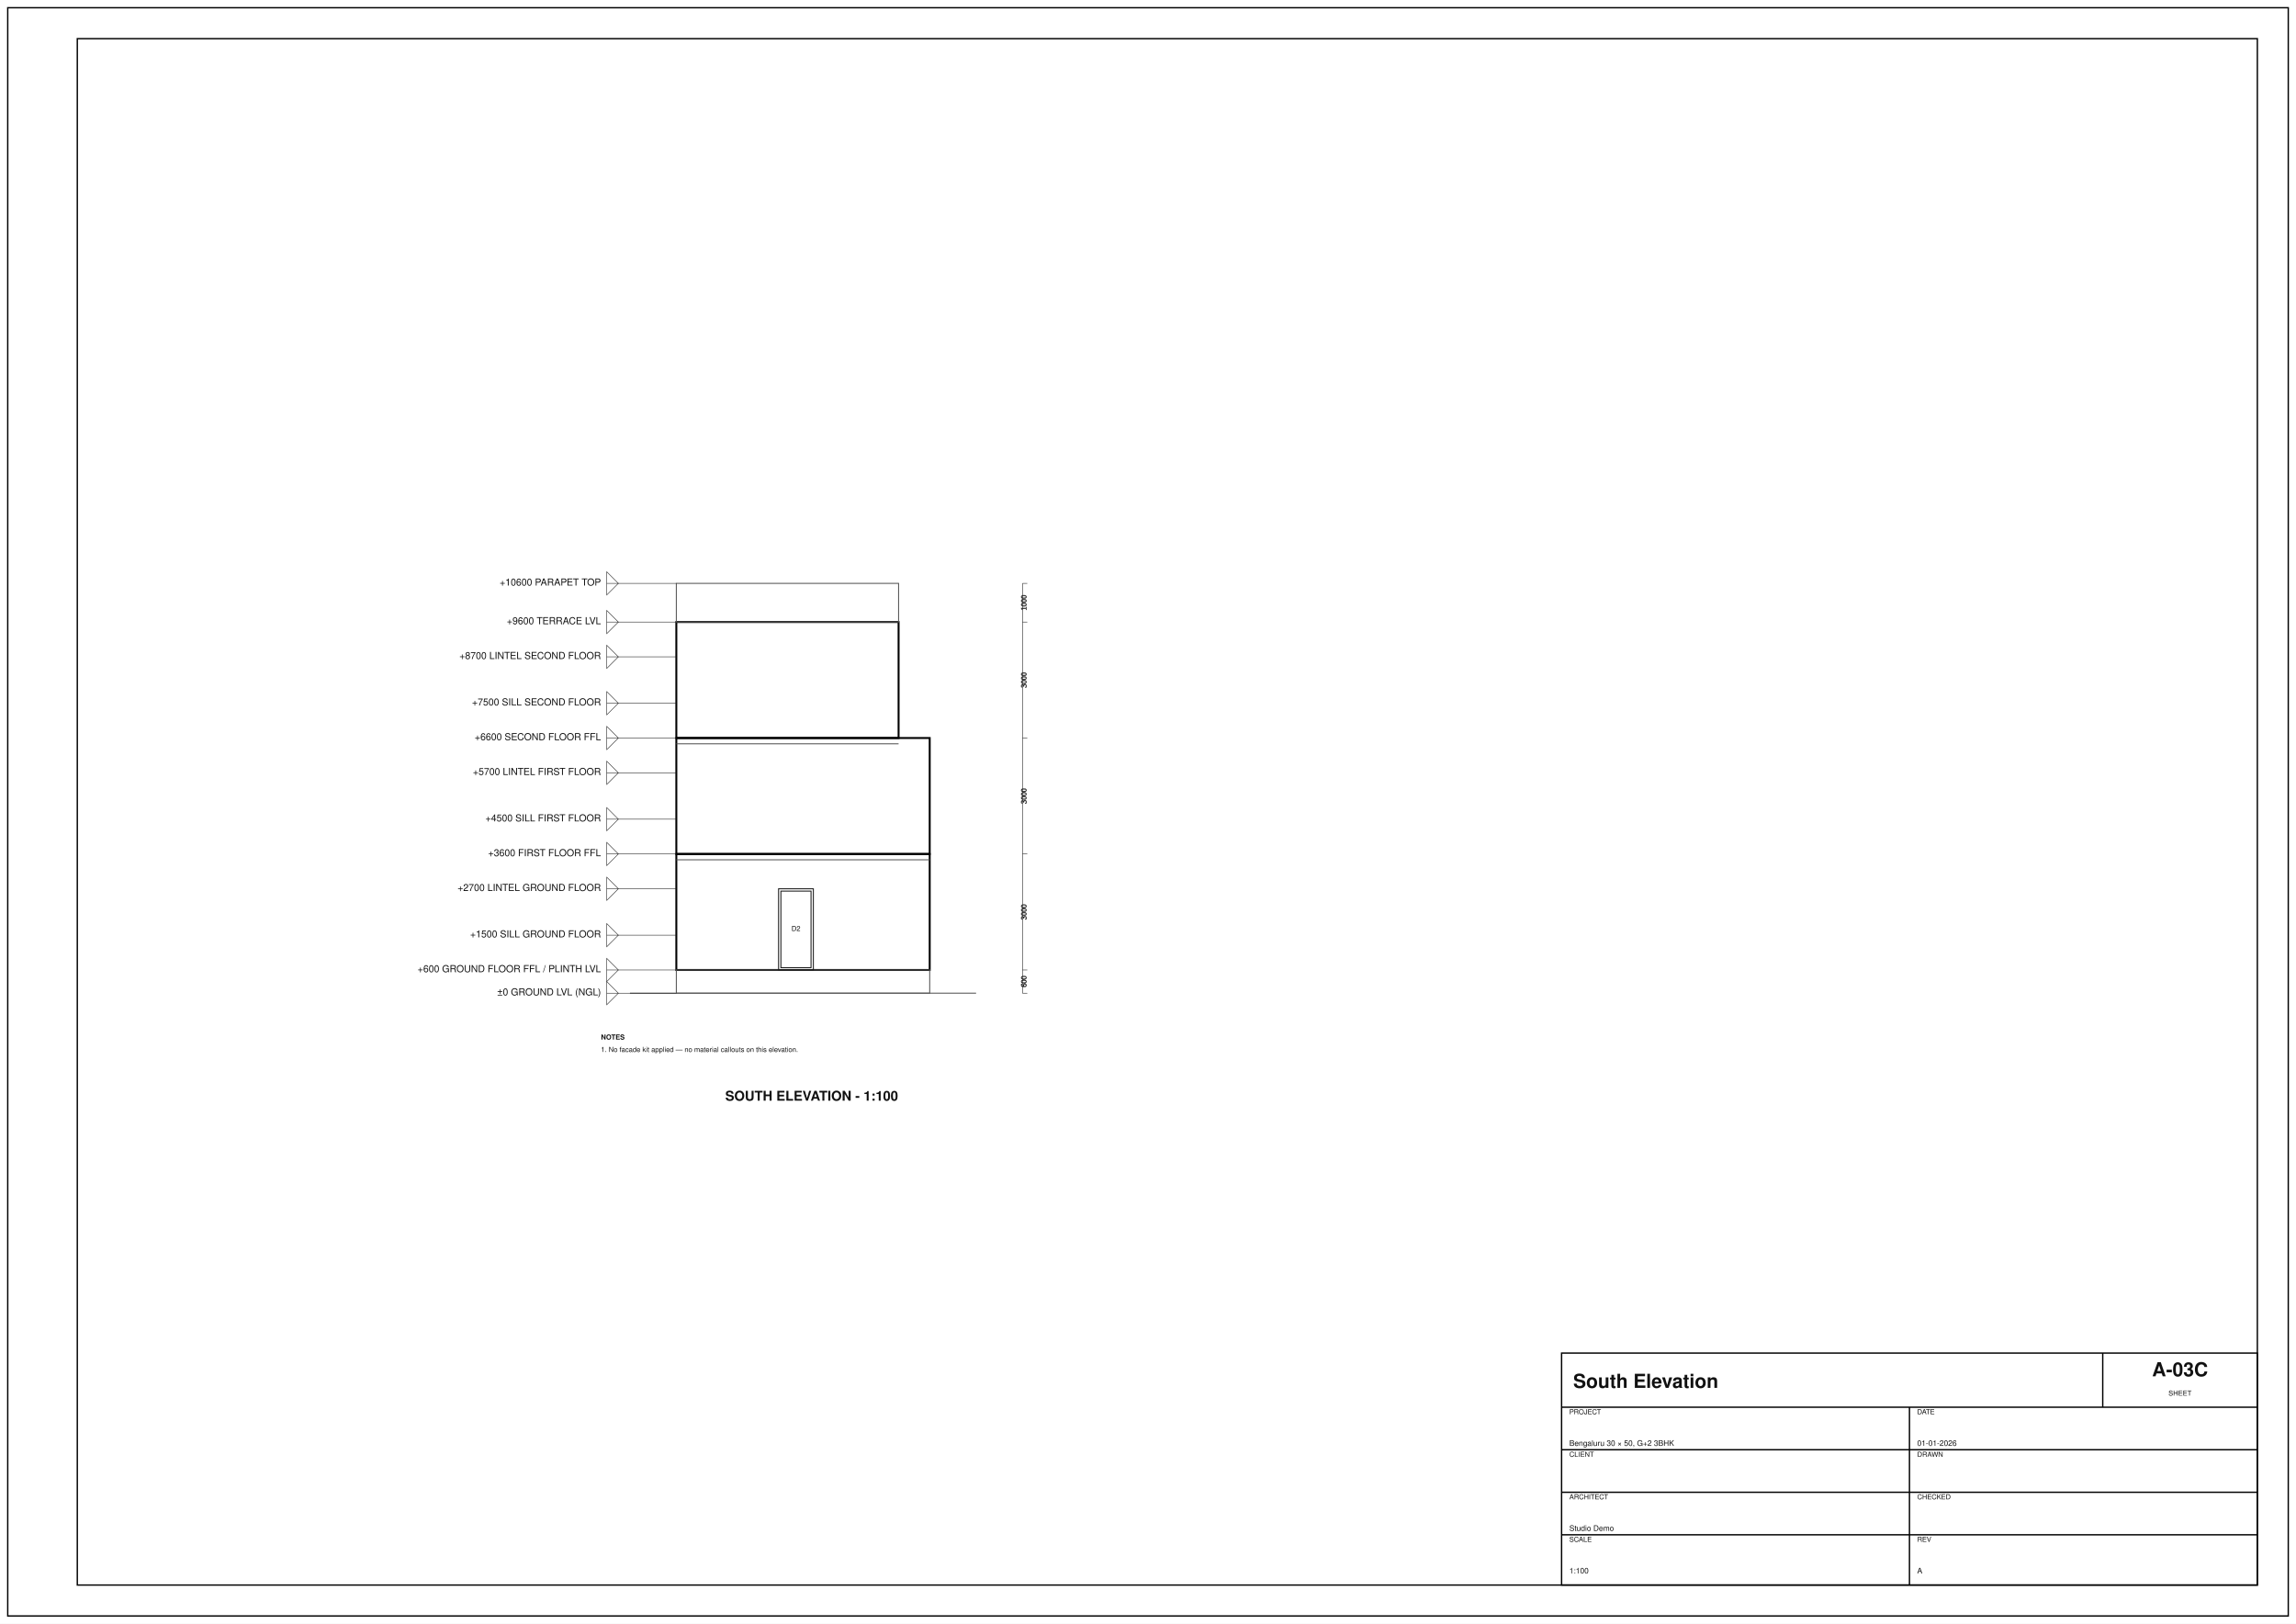
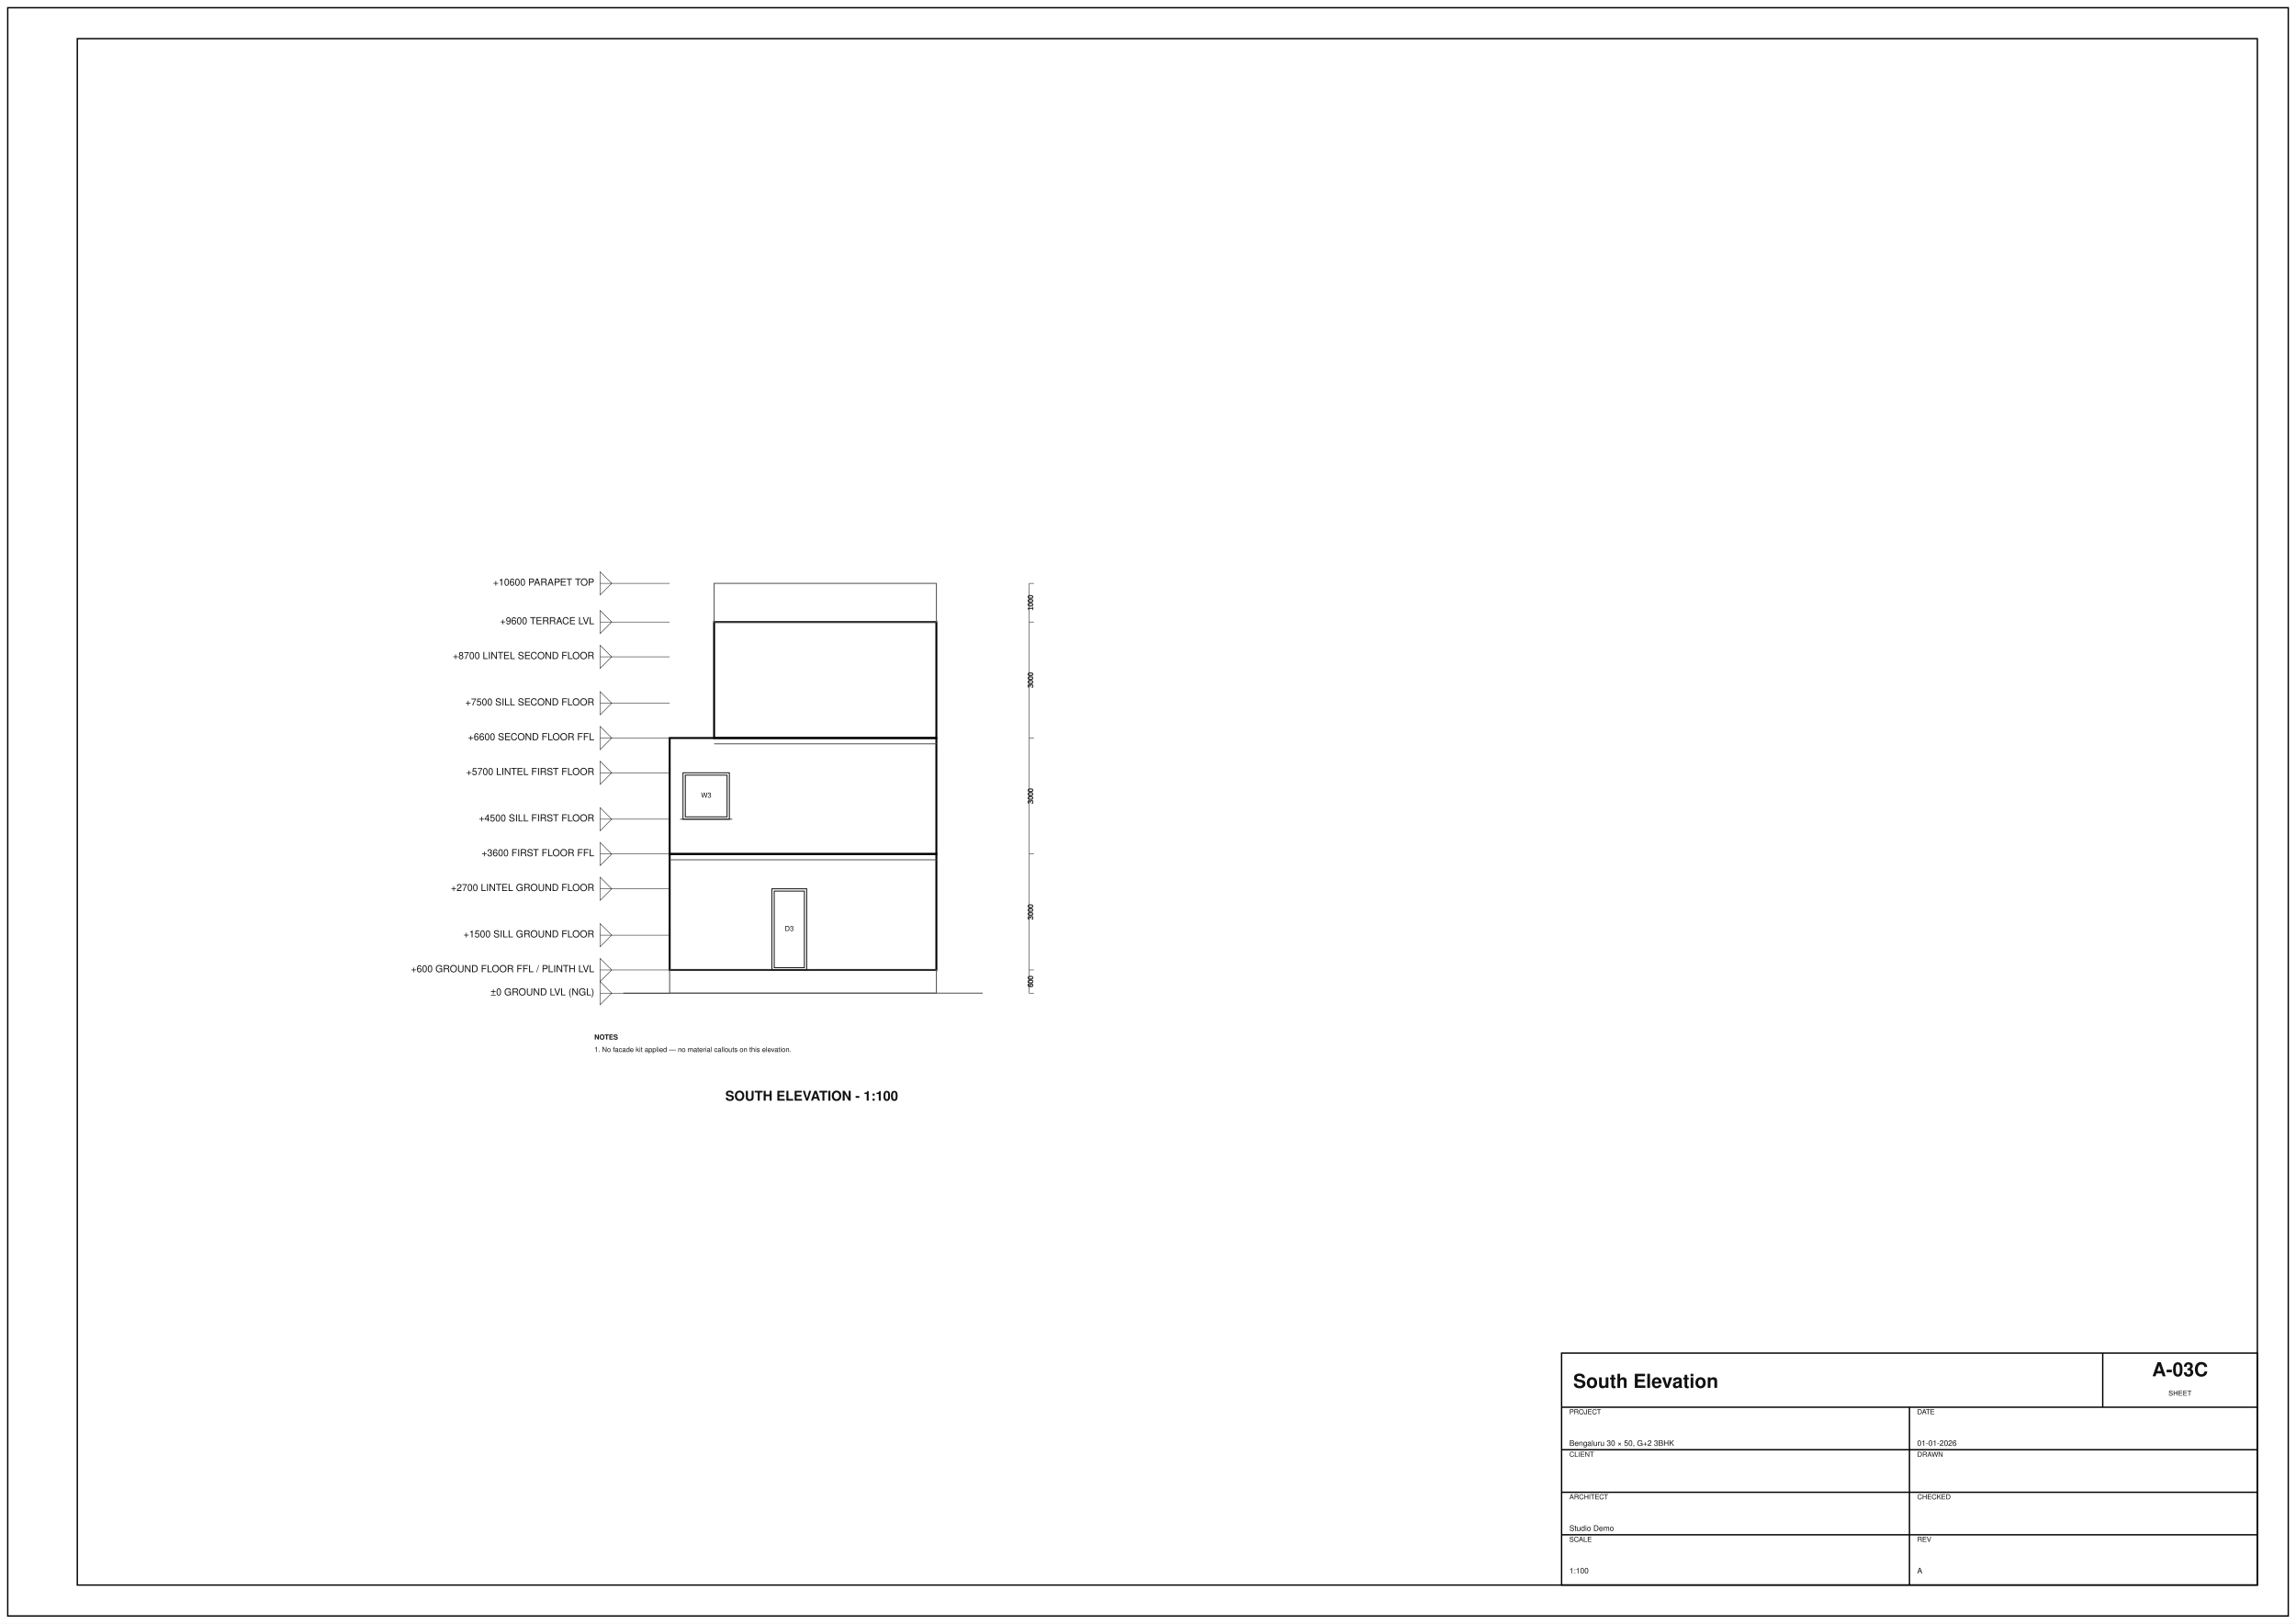
<svg xmlns="http://www.w3.org/2000/svg" width="594mm" height="420mm" viewBox="0 0 594 420" version="1.1">
  <rect x="0" y="0" width="594" height="420" fill="#ffffff" stroke="none" />
  <g id="g-frame">
    <g class="layer" data-layer="A-TEXT" stroke="#111111" stroke-width="0.180" fill="none" stroke-linecap="butt" stroke-linejoin="miter">
      <g font-family="Helvetica, Arial, sans-serif" fill="#111111" stroke="none">
        <text x="407.000" y="359.000" font-size="5.000" text-anchor="start" dominant-baseline="alphabetic" font-weight="600">South Elevation</text>
        <text x="564.000" y="356.000" font-size="5.000" text-anchor="middle" dominant-baseline="alphabetic" font-weight="600">A-03C</text>
        <text x="564.000" y="361.000" font-size="1.800" text-anchor="middle" dominant-baseline="alphabetic">SHEET</text>
        <text x="406.000" y="365.000" font-size="1.800" text-anchor="start" dominant-baseline="hanging">PROJECT</text>
        <text x="406.000" y="374.000" font-size="2.000" text-anchor="start" dominant-baseline="alphabetic">Bengaluru 30 × 50, G+2 3BHK</text>
        <text x="406.000" y="376.000" font-size="1.800" text-anchor="start" dominant-baseline="hanging">CLIENT</text>
        <text x="406.000" y="385.000" font-size="2.000" text-anchor="start" dominant-baseline="alphabetic" />
        <text x="406.000" y="387.000" font-size="1.800" text-anchor="start" dominant-baseline="hanging">ARCHITECT</text>
        <text x="406.000" y="396.000" font-size="2.000" text-anchor="start" dominant-baseline="alphabetic">Studio Demo</text>
        <text x="406.000" y="398.000" font-size="1.800" text-anchor="start" dominant-baseline="hanging">SCALE</text>
        <text x="406.000" y="407.000" font-size="2.000" text-anchor="start" dominant-baseline="alphabetic">1:100</text>
        <text x="496.000" y="365.000" font-size="1.800" text-anchor="start" dominant-baseline="hanging">DATE</text>
        <text x="496.000" y="374.000" font-size="2.000" text-anchor="start" dominant-baseline="alphabetic">01-01-2026</text>
        <text x="496.000" y="376.000" font-size="1.800" text-anchor="start" dominant-baseline="hanging">DRAWN</text>
        <text x="496.000" y="385.000" font-size="2.000" text-anchor="start" dominant-baseline="alphabetic" />
        <text x="496.000" y="387.000" font-size="1.800" text-anchor="start" dominant-baseline="hanging">CHECKED</text>
        <text x="496.000" y="396.000" font-size="2.000" text-anchor="start" dominant-baseline="alphabetic" />
        <text x="496.000" y="398.000" font-size="1.800" text-anchor="start" dominant-baseline="hanging">REV</text>
        <text x="496.000" y="407.000" font-size="2.000" text-anchor="start" dominant-baseline="alphabetic">A</text>
      </g>
    </g>
    <g class="layer" data-layer="A-TITL" stroke="#000000" stroke-width="0.350" fill="none" stroke-linecap="butt" stroke-linejoin="miter">
      <polygon points="2.000,2.000 592.000,2.000 592.000,418.000 2.000,418.000" fill="none" />
      <polygon points="20.000,10.000 584.000,10.000 584.000,410.000 20.000,410.000" fill="none" />
      <polygon points="404.000,350.000 584.000,350.000 584.000,410.000 404.000,410.000" fill="none" />
      <line x1="404.000" y1="364.000" x2="584.000" y2="364.000" />
      <line x1="544.000" y1="350.000" x2="544.000" y2="364.000" />
      <line x1="494.000" y1="364.000" x2="494.000" y2="410.000" />
      <line x1="404.000" y1="375.000" x2="494.000" y2="375.000" />
      <line x1="404.000" y1="386.000" x2="494.000" y2="386.000" />
      <line x1="404.000" y1="397.000" x2="494.000" y2="397.000" />
      <line x1="494.000" y1="375.000" x2="584.000" y2="375.000" />
      <line x1="494.000" y1="386.000" x2="584.000" y2="386.000" />
      <line x1="494.000" y1="397.000" x2="584.000" y2="397.000" />
    </g>
  </g>
  <g id="g-elev-S">
    <g class="layer" data-layer="A-WALL" stroke="#000000" stroke-width="0.500" fill="none" stroke-linecap="butt" stroke-linejoin="miter">
-       <polygon points="174.975,250.900 240.525,250.900 240.525,220.900 174.975,220.900" fill="none" />
-       <polygon points="174.975,220.900 240.525,220.900 240.525,190.900 174.975,190.900" fill="none" />
-       <polygon points="174.975,190.900 232.475,190.900 232.475,160.900 174.975,160.900" fill="none" />
+       <polygon points="173.250,250.900 242.250,250.900 242.250,220.900 173.250,220.900" fill="none" />
+       <polygon points="173.250,220.900 242.250,220.900 242.250,190.900 173.250,190.900" fill="none" />
+       <polygon points="184.750,190.900 242.250,190.900 242.250,160.900 184.750,160.900" fill="none" />
    </g>
    <g class="layer" data-layer="A-WALL-PART" stroke="#555555" stroke-width="0.250" fill="none" stroke-linecap="butt" stroke-linejoin="miter">
-       <line x1="174.975" y1="222.400" x2="240.525" y2="222.400" />
-       <line x1="174.975" y1="192.400" x2="232.475" y2="192.400" />
-       <polygon points="174.975,256.900 240.525,256.900 240.525,250.900 174.975,250.900" fill="none" />
-       <line x1="162.975" y1="256.900" x2="252.525" y2="256.900" />
-       <polygon points="174.975,160.900 232.475,160.900 232.475,150.900 174.975,150.900" fill="none" />
+       <line x1="173.250" y1="222.400" x2="242.250" y2="222.400" />
+       <line x1="184.750" y1="192.400" x2="242.250" y2="192.400" />
+       <polygon points="173.250,256.900 242.250,256.900 242.250,250.900 173.250,250.900" fill="none" />
+       <line x1="161.250" y1="256.900" x2="254.250" y2="256.900" />
+       <line x1="175.950" y1="211.900" x2="189.450" y2="211.900" />
+       <polygon points="184.750,160.900 242.250,160.900 242.250,150.900 184.750,150.900" fill="none" />
    </g>
    <g class="layer" data-layer="A-DOOR" stroke="#1a1a1a" stroke-width="0.250" fill="none" stroke-linecap="butt" stroke-linejoin="miter">
-       <polygon points="201.425,250.900 210.425,250.900 210.425,229.900 201.425,229.900" fill="none" />
-       <polygon points="202.025,250.300 209.825,250.300 209.825,230.500 202.025,230.500" fill="none" />
+       <polygon points="199.700,250.900 208.700,250.900 208.700,229.900 199.700,229.900" fill="none" />
+       <polygon points="200.300,250.300 208.100,250.300 208.100,230.500 200.300,230.500" fill="none" />
+     </g>
+     <g class="layer" data-layer="A-WIND" stroke="#1a1a1a" stroke-width="0.250" fill="none" stroke-linecap="butt" stroke-linejoin="miter">
+       <polygon points="176.700,211.900 188.700,211.900 188.700,199.900 176.700,199.900" fill="none" />
+       <polygon points="177.300,211.300 188.100,211.300 188.100,200.500 177.300,200.500" fill="none" />
    </g>
    <g class="layer" data-layer="A-DIM" stroke="#1a1a1a" stroke-width="0.130" fill="none" stroke-linecap="butt" stroke-linejoin="miter">
-       <line x1="156.975" y1="256.900" x2="174.975" y2="256.900" />
-       <polygon points="159.975,256.900 156.975,253.900 156.975,259.900" fill="none" />
-       <line x1="156.975" y1="250.900" x2="174.975" y2="250.900" />
-       <polygon points="159.975,250.900 156.975,247.900 156.975,253.900" fill="none" />
-       <line x1="156.975" y1="241.900" x2="174.975" y2="241.900" />
-       <polygon points="159.975,241.900 156.975,238.900 156.975,244.900" fill="none" />
-       <line x1="156.975" y1="229.900" x2="174.975" y2="229.900" />
-       <polygon points="159.975,229.900 156.975,226.900 156.975,232.900" fill="none" />
-       <line x1="156.975" y1="220.900" x2="174.975" y2="220.900" />
-       <polygon points="159.975,220.900 156.975,217.900 156.975,223.900" fill="none" />
-       <line x1="156.975" y1="211.900" x2="174.975" y2="211.900" />
-       <polygon points="159.975,211.900 156.975,208.900 156.975,214.900" fill="none" />
-       <line x1="156.975" y1="199.900" x2="174.975" y2="199.900" />
-       <polygon points="159.975,199.900 156.975,196.900 156.975,202.900" fill="none" />
-       <line x1="156.975" y1="190.900" x2="174.975" y2="190.900" />
-       <polygon points="159.975,190.900 156.975,187.900 156.975,193.900" fill="none" />
-       <line x1="156.975" y1="181.900" x2="174.975" y2="181.900" />
-       <polygon points="159.975,181.900 156.975,178.900 156.975,184.900" fill="none" />
-       <line x1="156.975" y1="169.900" x2="174.975" y2="169.900" />
-       <polygon points="159.975,169.900 156.975,166.900 156.975,172.900" fill="none" />
-       <line x1="156.975" y1="160.900" x2="174.975" y2="160.900" />
-       <polygon points="159.975,160.900 156.975,157.900 156.975,163.900" fill="none" />
-       <line x1="156.975" y1="150.900" x2="174.975" y2="150.900" />
-       <polygon points="159.975,150.900 156.975,147.900 156.975,153.900" fill="none" />
-       <line x1="264.525" y1="256.900" x2="264.525" y2="150.900" />
-       <line x1="264.525" y1="256.900" x2="265.775" y2="256.900" />
-       <line x1="264.525" y1="250.900" x2="265.775" y2="250.900" />
-       <line x1="264.525" y1="220.900" x2="265.775" y2="220.900" />
-       <line x1="264.525" y1="190.900" x2="265.775" y2="190.900" />
-       <line x1="264.525" y1="160.900" x2="265.775" y2="160.900" />
-       <line x1="264.525" y1="150.900" x2="265.775" y2="150.900" />
-       <text x="265.525" y="253.900" font-size="2.000" text-anchor="middle" dominant-baseline="alphabetic" transform="rotate(-90 265.525 253.900)">600</text>
-       <text x="265.525" y="235.900" font-size="2.000" text-anchor="middle" dominant-baseline="alphabetic" transform="rotate(-90 265.525 235.900)">3000</text>
-       <text x="265.525" y="205.900" font-size="2.000" text-anchor="middle" dominant-baseline="alphabetic" transform="rotate(-90 265.525 205.900)">3000</text>
-       <text x="265.525" y="175.900" font-size="2.000" text-anchor="middle" dominant-baseline="alphabetic" transform="rotate(-90 265.525 175.900)">3000</text>
-       <text x="265.525" y="155.900" font-size="2.000" text-anchor="middle" dominant-baseline="alphabetic" transform="rotate(-90 265.525 155.900)">1000</text>
+       <line x1="155.250" y1="256.900" x2="173.250" y2="256.900" />
+       <polygon points="158.250,256.900 155.250,253.900 155.250,259.900" fill="none" />
+       <line x1="155.250" y1="250.900" x2="173.250" y2="250.900" />
+       <polygon points="158.250,250.900 155.250,247.900 155.250,253.900" fill="none" />
+       <line x1="155.250" y1="241.900" x2="173.250" y2="241.900" />
+       <polygon points="158.250,241.900 155.250,238.900 155.250,244.900" fill="none" />
+       <line x1="155.250" y1="229.900" x2="173.250" y2="229.900" />
+       <polygon points="158.250,229.900 155.250,226.900 155.250,232.900" fill="none" />
+       <line x1="155.250" y1="220.900" x2="173.250" y2="220.900" />
+       <polygon points="158.250,220.900 155.250,217.900 155.250,223.900" fill="none" />
+       <line x1="155.250" y1="211.900" x2="173.250" y2="211.900" />
+       <polygon points="158.250,211.900 155.250,208.900 155.250,214.900" fill="none" />
+       <line x1="155.250" y1="199.900" x2="173.250" y2="199.900" />
+       <polygon points="158.250,199.900 155.250,196.900 155.250,202.900" fill="none" />
+       <line x1="155.250" y1="190.900" x2="173.250" y2="190.900" />
+       <polygon points="158.250,190.900 155.250,187.900 155.250,193.900" fill="none" />
+       <line x1="155.250" y1="181.900" x2="173.250" y2="181.900" />
+       <polygon points="158.250,181.900 155.250,178.900 155.250,184.900" fill="none" />
+       <line x1="155.250" y1="169.900" x2="173.250" y2="169.900" />
+       <polygon points="158.250,169.900 155.250,166.900 155.250,172.900" fill="none" />
+       <line x1="155.250" y1="160.900" x2="173.250" y2="160.900" />
+       <polygon points="158.250,160.900 155.250,157.900 155.250,163.900" fill="none" />
+       <line x1="155.250" y1="150.900" x2="173.250" y2="150.900" />
+       <polygon points="158.250,150.900 155.250,147.900 155.250,153.900" fill="none" />
+       <line x1="266.250" y1="256.900" x2="266.250" y2="150.900" />
+       <line x1="266.250" y1="256.900" x2="267.500" y2="256.900" />
+       <line x1="266.250" y1="250.900" x2="267.500" y2="250.900" />
+       <line x1="266.250" y1="220.900" x2="267.500" y2="220.900" />
+       <line x1="266.250" y1="190.900" x2="267.500" y2="190.900" />
+       <line x1="266.250" y1="160.900" x2="267.500" y2="160.900" />
+       <line x1="266.250" y1="150.900" x2="267.500" y2="150.900" />
+       <text x="267.250" y="253.900" font-size="2.000" text-anchor="middle" dominant-baseline="alphabetic" transform="rotate(-90 267.250 253.900)">600</text>
+       <text x="267.250" y="235.900" font-size="2.000" text-anchor="middle" dominant-baseline="alphabetic" transform="rotate(-90 267.250 235.900)">3000</text>
+       <text x="267.250" y="205.900" font-size="2.000" text-anchor="middle" dominant-baseline="alphabetic" transform="rotate(-90 267.250 205.900)">3000</text>
+       <text x="267.250" y="175.900" font-size="2.000" text-anchor="middle" dominant-baseline="alphabetic" transform="rotate(-90 267.250 175.900)">3000</text>
+       <text x="267.250" y="155.900" font-size="2.000" text-anchor="middle" dominant-baseline="alphabetic" transform="rotate(-90 267.250 155.900)">1000</text>
    </g>
    <g class="layer" data-layer="A-TEXT" stroke="#111111" stroke-width="0.180" fill="none" stroke-linecap="butt" stroke-linejoin="miter">
      <g font-family="Helvetica, Arial, sans-serif" fill="#111111" stroke="none">
-         <text x="155.475" y="256.900" font-size="2.500" text-anchor="end" dominant-baseline="central">±0 GROUND LVL (NGL)</text>
-         <text x="155.475" y="250.900" font-size="2.500" text-anchor="end" dominant-baseline="central">+600 GROUND FLOOR FFL / PLINTH LVL</text>
-         <text x="155.475" y="241.900" font-size="2.500" text-anchor="end" dominant-baseline="central">+1500 SILL GROUND FLOOR</text>
-         <text x="155.475" y="229.900" font-size="2.500" text-anchor="end" dominant-baseline="central">+2700 LINTEL GROUND FLOOR</text>
-         <text x="155.475" y="220.900" font-size="2.500" text-anchor="end" dominant-baseline="central">+3600 FIRST FLOOR FFL</text>
-         <text x="155.475" y="211.900" font-size="2.500" text-anchor="end" dominant-baseline="central">+4500 SILL FIRST FLOOR</text>
-         <text x="155.475" y="199.900" font-size="2.500" text-anchor="end" dominant-baseline="central">+5700 LINTEL FIRST FLOOR</text>
-         <text x="155.475" y="190.900" font-size="2.500" text-anchor="end" dominant-baseline="central">+6600 SECOND FLOOR FFL</text>
-         <text x="155.475" y="181.900" font-size="2.500" text-anchor="end" dominant-baseline="central">+7500 SILL SECOND FLOOR</text>
-         <text x="155.475" y="169.900" font-size="2.500" text-anchor="end" dominant-baseline="central">+8700 LINTEL SECOND FLOOR</text>
-         <text x="155.475" y="160.900" font-size="2.500" text-anchor="end" dominant-baseline="central">+9600 TERRACE LVL</text>
-         <text x="155.475" y="150.900" font-size="2.500" text-anchor="end" dominant-baseline="central">+10600 PARAPET TOP</text>
-         <text x="205.925" y="240.400" font-size="1.800" text-anchor="middle" dominant-baseline="central">D2</text>
-         <text x="155.475" y="268.900" font-size="1.800" text-anchor="start" dominant-baseline="alphabetic" font-weight="600">NOTES</text>
-         <text x="155.475" y="272.100" font-size="1.800" text-anchor="start" dominant-baseline="alphabetic">1. No facade kit applied — no material callouts on this elevation.</text>
+         <text x="153.750" y="256.900" font-size="2.500" text-anchor="end" dominant-baseline="central">±0 GROUND LVL (NGL)</text>
+         <text x="153.750" y="250.900" font-size="2.500" text-anchor="end" dominant-baseline="central">+600 GROUND FLOOR FFL / PLINTH LVL</text>
+         <text x="153.750" y="241.900" font-size="2.500" text-anchor="end" dominant-baseline="central">+1500 SILL GROUND FLOOR</text>
+         <text x="153.750" y="229.900" font-size="2.500" text-anchor="end" dominant-baseline="central">+2700 LINTEL GROUND FLOOR</text>
+         <text x="153.750" y="220.900" font-size="2.500" text-anchor="end" dominant-baseline="central">+3600 FIRST FLOOR FFL</text>
+         <text x="153.750" y="211.900" font-size="2.500" text-anchor="end" dominant-baseline="central">+4500 SILL FIRST FLOOR</text>
+         <text x="153.750" y="199.900" font-size="2.500" text-anchor="end" dominant-baseline="central">+5700 LINTEL FIRST FLOOR</text>
+         <text x="153.750" y="190.900" font-size="2.500" text-anchor="end" dominant-baseline="central">+6600 SECOND FLOOR FFL</text>
+         <text x="153.750" y="181.900" font-size="2.500" text-anchor="end" dominant-baseline="central">+7500 SILL SECOND FLOOR</text>
+         <text x="153.750" y="169.900" font-size="2.500" text-anchor="end" dominant-baseline="central">+8700 LINTEL SECOND FLOOR</text>
+         <text x="153.750" y="160.900" font-size="2.500" text-anchor="end" dominant-baseline="central">+9600 TERRACE LVL</text>
+         <text x="153.750" y="150.900" font-size="2.500" text-anchor="end" dominant-baseline="central">+10600 PARAPET TOP</text>
+         <text x="204.200" y="240.400" font-size="1.800" text-anchor="middle" dominant-baseline="central">D3</text>
+         <text x="182.700" y="205.900" font-size="1.800" text-anchor="middle" dominant-baseline="central">W3</text>
+         <text x="153.750" y="268.900" font-size="1.800" text-anchor="start" dominant-baseline="alphabetic" font-weight="600">NOTES</text>
+         <text x="153.750" y="272.100" font-size="1.800" text-anchor="start" dominant-baseline="alphabetic">1. No facade kit applied — no material callouts on this elevation.</text>
      </g>
    </g>
  </g>
  <g id="g-elev-S-label">
    <g class="layer" data-layer="A-TEXT" stroke="#111111" stroke-width="0.180" fill="none" stroke-linecap="butt" stroke-linejoin="miter">
      <g font-family="Helvetica, Arial, sans-serif" fill="#111111" stroke="none">
-         <text x="209.995" y="283.100" font-size="3.500" text-anchor="middle" dominant-baseline="hanging" font-weight="600">SOUTH ELEVATION - 1:100</text>
+         <text x="210.000" y="283.100" font-size="3.500" text-anchor="middle" dominant-baseline="hanging" font-weight="600">SOUTH ELEVATION - 1:100</text>
      </g>
    </g>
  </g>
</svg>
